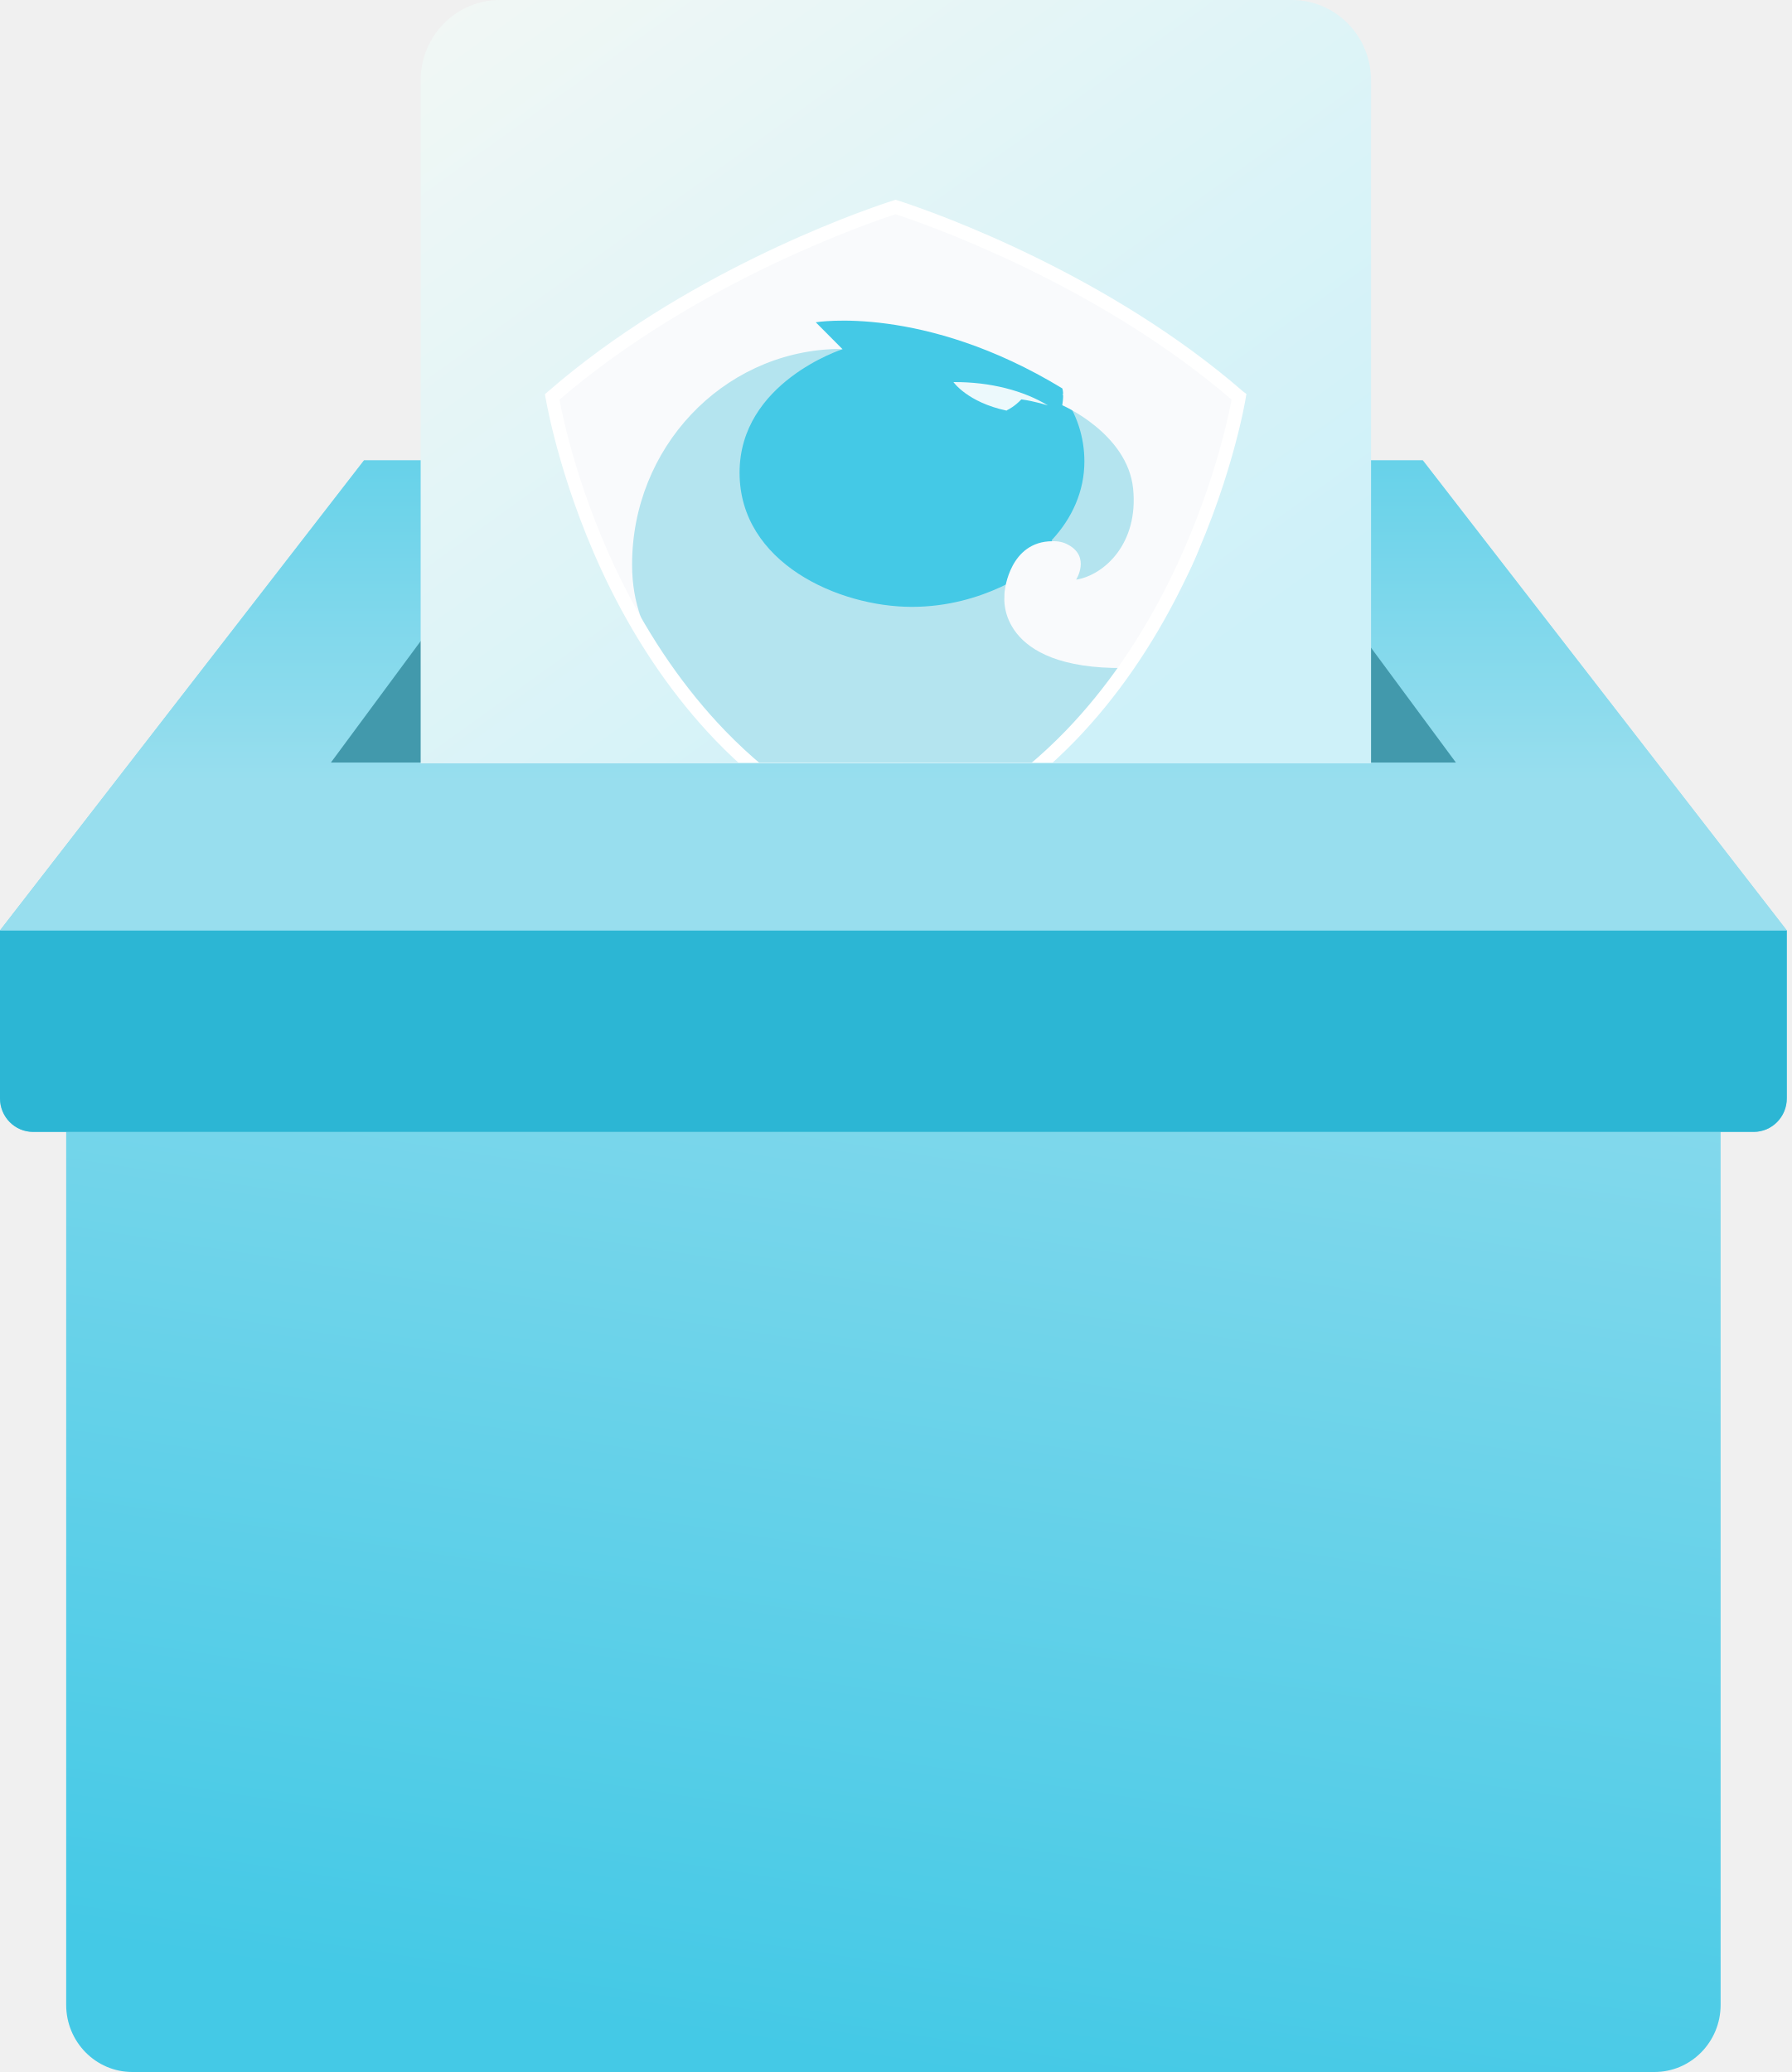
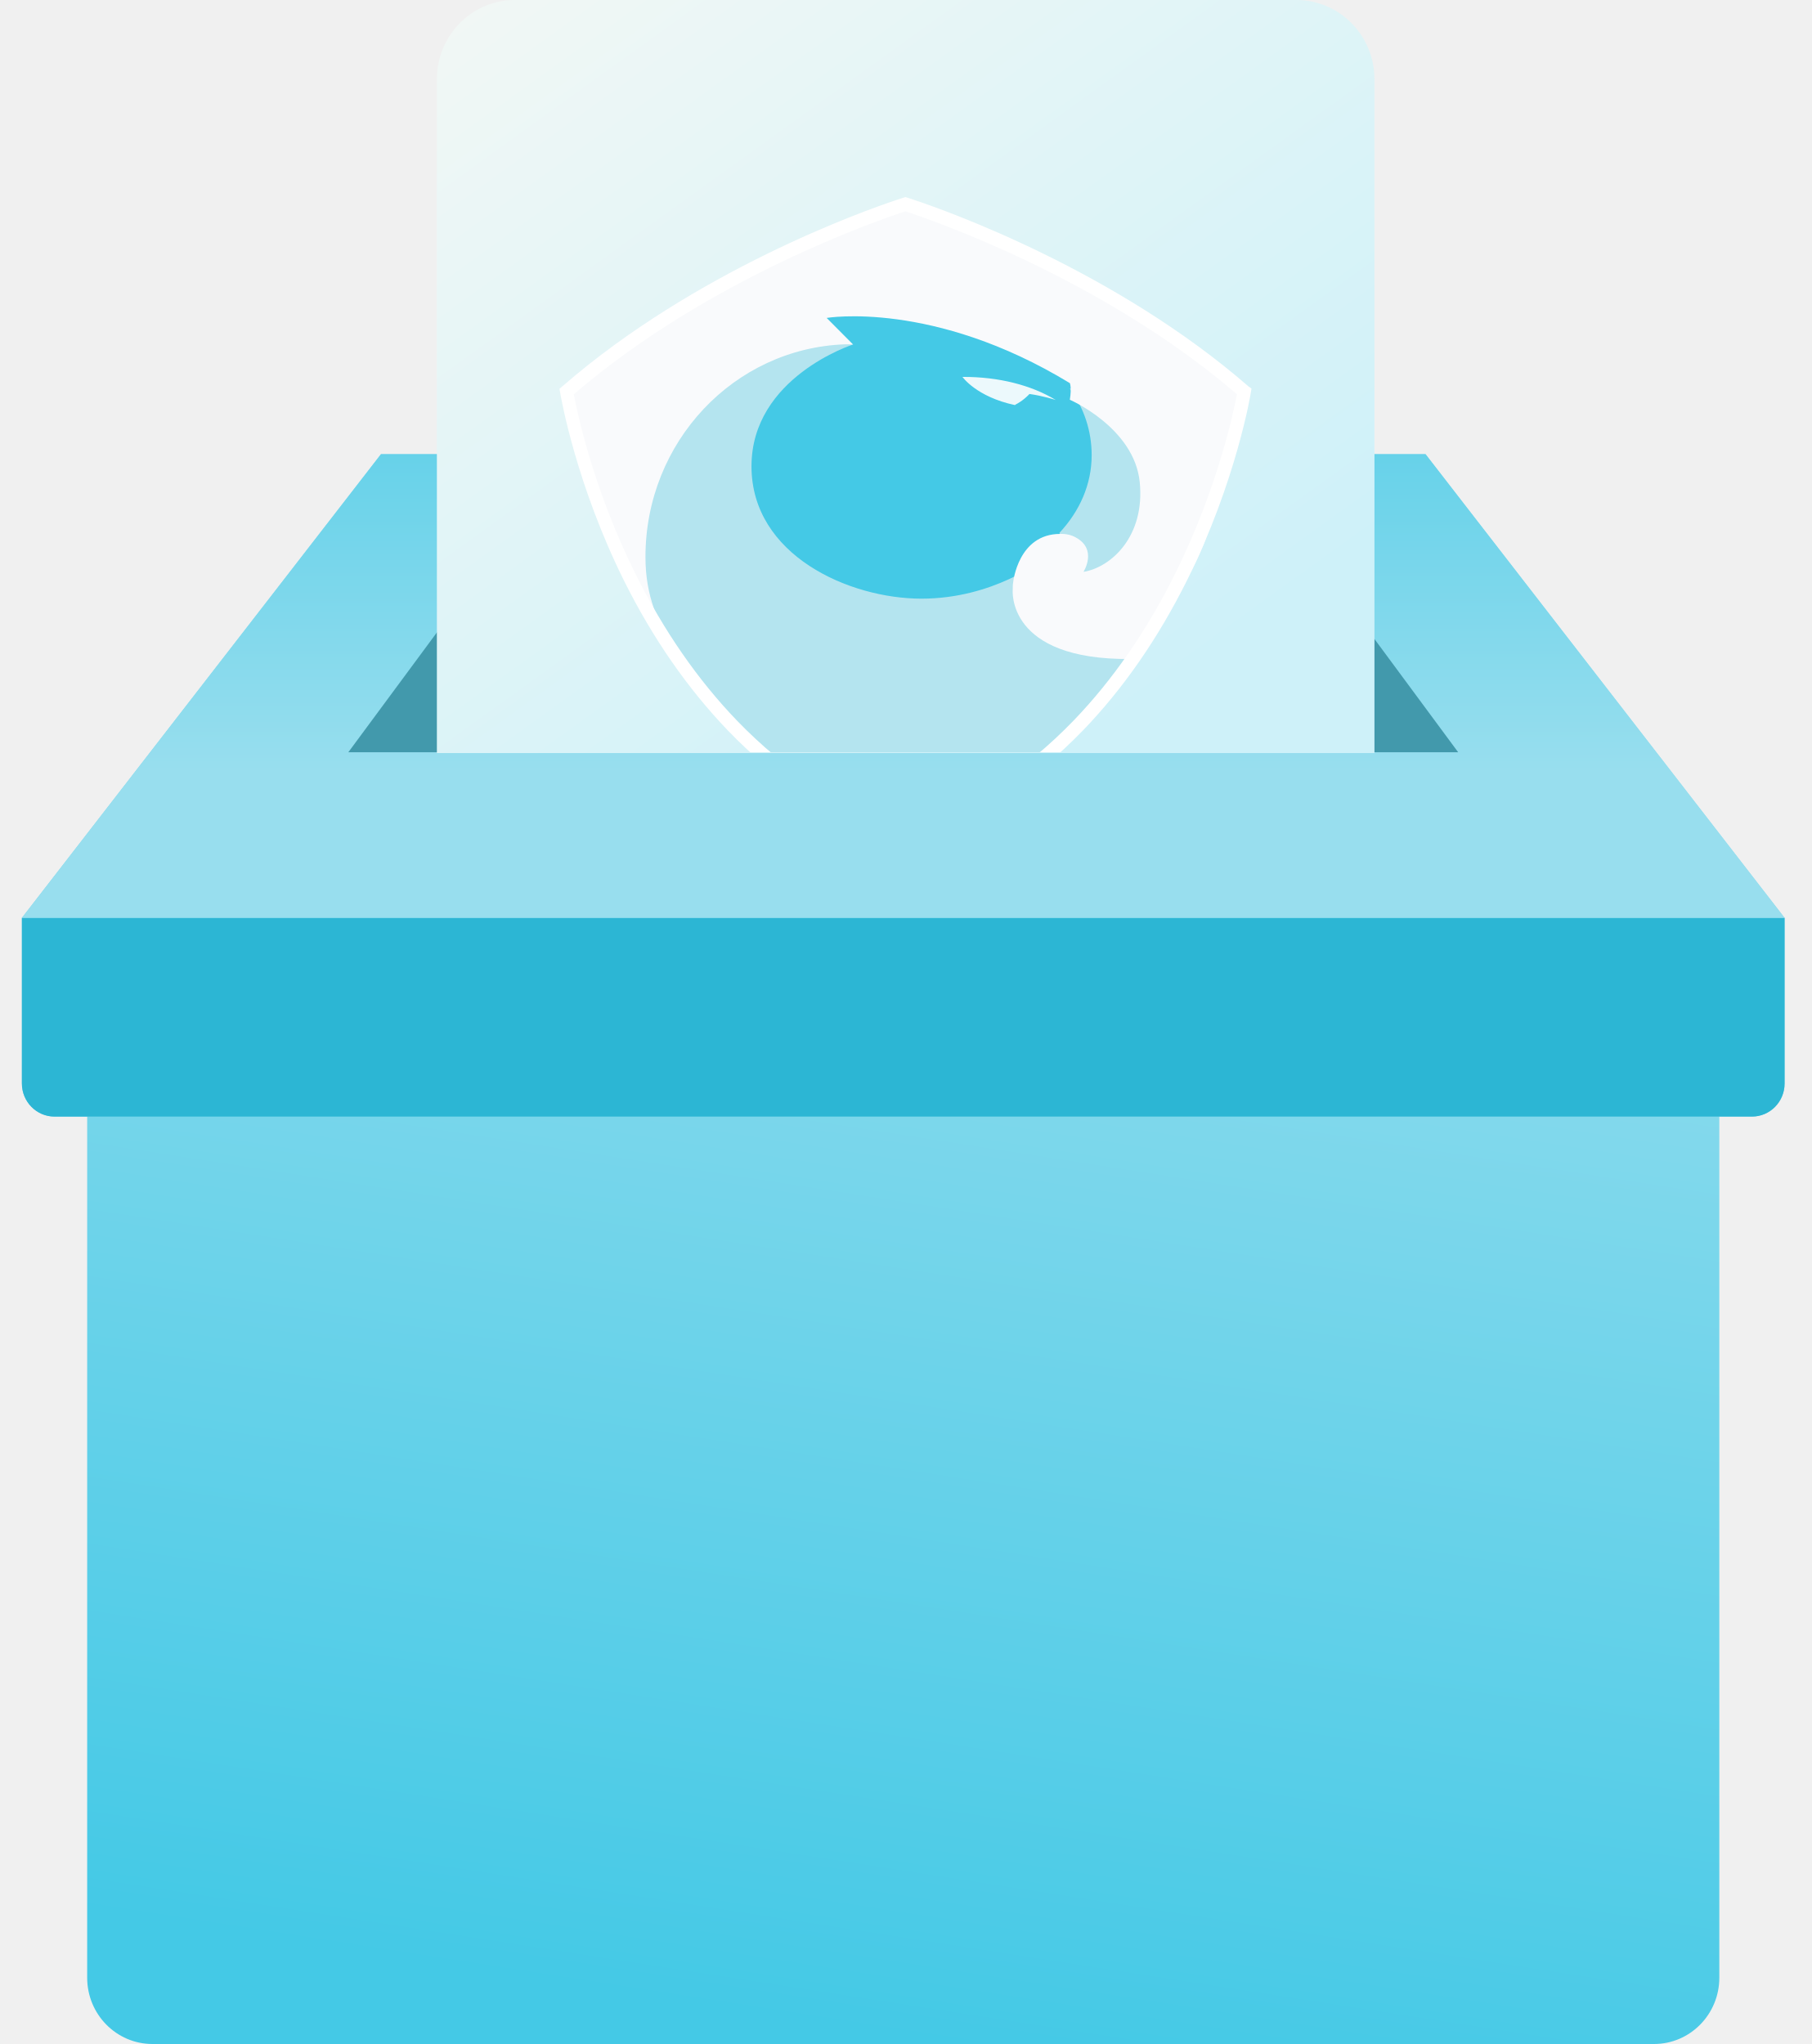
- <svg xmlns="http://www.w3.org/2000/svg" width="115" height="133" viewBox="0 0 115 133" fill="none">
+ <svg xmlns="http://www.w3.org/2000/svg" width="140" height="158" viewBox="0 0 115 133" fill="none">
  <path d="M91.323 29.552H23.362L0 59.724V70.5C0 71.69 0.951 72.655 2.124 72.655H4.248V128.69C4.248 131.07 6.149 133 8.495 133H106.19C108.536 133 110.437 131.07 110.437 128.69V72.655H112.561C113.734 72.655 114.685 71.69 114.685 70.5V59.724L91.323 29.552Z" fill="url(#paint0_linear)" />
  <mask id="mask0" mask-type="alpha" maskUnits="userSpaceOnUse" x="0" y="29" width="115" height="104">
    <path d="M91.323 29.552H23.362L0 59.724V70.5C0 71.69 0.951 72.655 2.124 72.655H4.248V128.69C4.248 131.07 6.149 133 8.495 133H106.19C108.536 133 110.437 131.07 110.437 128.69V72.655H112.561C113.734 72.655 114.685 71.69 114.685 70.5V59.724L91.323 29.552Z" fill="white" />
  </mask>
  <g mask="url(#mask0)">
</g>
  <path fill-rule="evenodd" clip-rule="evenodd" d="M0 59.724H114.685V70.5C114.685 71.69 113.734 72.655 112.561 72.655H2.124C0.951 72.655 0 71.69 0 70.5V59.724Z" fill="#2CB6D4" />
  <path d="M114.685 59.724L91.323 29.552H82.828H31.857H23.362L0 59.724H114.685Z" fill="url(#paint1_linear)" />
  <mask id="mask1" mask-type="alpha" maskUnits="userSpaceOnUse" x="0" y="29" width="115" height="31">
    <path d="M114.685 59.724L91.323 29.552H82.828H31.857H23.362L0 59.724H114.685Z" fill="white" />
  </mask>
  <g mask="url(#mask1)">
</g>
  <path fill-rule="evenodd" clip-rule="evenodd" d="M31.857 40.328H27.609L21.238 48.948H31.857H82.828H93.447L87.076 40.328H82.828" fill="#4299AC" />
  <path fill-rule="evenodd" clip-rule="evenodd" d="M32.083 0H82.917C85.724 0 88 2.309 88 5.158V49H27V5.158C27 2.309 29.276 0 32.083 0Z" fill="url(#paint2_linear)" />
  <mask id="mask2" mask-type="alpha" maskUnits="userSpaceOnUse" x="31" y="8" width="52" height="41">
    <path fill-rule="evenodd" clip-rule="evenodd" d="M36.105 8H78.58C80.926 8 82.828 9.93 82.828 12.31V48.948H31.857V12.31C31.857 9.93 33.758 8 36.105 8Z" fill="white" />
  </mask>
  <g mask="url(#mask2)">
    <path d="M59.044 42.302C66.229 42.302 72.054 36.443 72.054 29.215C72.054 21.987 66.229 16.127 59.044 16.127C51.859 16.127 46.035 21.987 46.035 29.215C46.035 36.443 51.859 42.302 59.044 42.302Z" fill="#44C9E6" />
    <path d="M68.181 25.29C69.114 26.56 69.601 28.06 69.601 29.619C69.601 31.509 68.827 33.255 67.507 34.669L68.31 37.685H70.749L73.316 34.755L74.005 30.47L74.148 27.916L71.609 25.03L68.181 25.29Z" fill="#B4E4EF" />
    <path d="M39.925 38.031L40.369 39.806C40.369 39.806 45.619 50.642 57.438 54.668C57.438 54.668 68.191 50.05 72.967 42.215L66.374 36.429C66.374 36.429 63.218 38.954 58.528 38.954C53.838 38.954 47.469 36.141 47.469 30.34C47.469 24.54 54.067 22.419 54.067 22.419L51.256 21.726H44.07L39.509 32.779L39.925 38.031Z" fill="#B4E4EF" />
    <path d="M79.641 25.85C79.441 25.648 75.311 20.317 59.127 13.744C58.306 13.422 57.538 13.695 57.538 13.695C42.71 17.499 35.435 25.35 35.435 25.85C35.435 26.349 37.558 33.861 38.935 36.92C39.05 37.18 40.886 40.441 42.248 42.215C41.445 40.441 40.57 38.897 40.57 36.242C40.57 28.753 46.336 22.664 53.551 22.404C53.723 22.404 53.91 22.404 54.082 22.419L52.36 20.687C52.36 20.687 59.288 19.518 68.181 24.929C68.181 24.929 68.31 25.203 68.181 26.011C68.181 26.011 72.369 27.829 72.728 31.365C73.087 34.9 70.863 36.92 69.07 37.209C69.07 37.209 70.003 35.751 68.568 34.972C68.267 34.799 67.909 34.727 67.55 34.741C64.811 34.741 64.495 37.887 64.495 37.887C64.466 38.045 64.466 38.204 64.466 38.363C64.466 38.363 64.007 42.966 72.154 42.879C72.154 42.879 76.285 38.175 77.375 33.947C77.777 32.389 78.064 31.22 78.25 30.355C78.709 29.128 79.154 27.321 79.584 26.008L79.641 25.85Z" fill="#F9FAFC" />
    <path opacity="0.895" d="M64.638 26.329C64.753 26.271 65.126 26.084 65.556 25.636C66.417 25.752 67.263 26.026 67.263 26.026C65.7 25.073 63.563 24.511 61.196 24.525C61.196 24.525 62.1 25.824 64.61 26.358C64.61 26.358 64.624 26.343 64.638 26.329Z" fill="white" />
    <path fill-rule="evenodd" clip-rule="evenodd" d="M57.983 12.985C60.249 13.735 71.165 17.635 79.799 25.139L80 25.286L79.957 25.536C79.957 25.595 79.01 31.304 75.826 37.719C73.947 41.501 71.666 44.797 69.056 47.504C65.843 50.83 62.128 53.287 57.983 54.817L57.739 54.906L57.481 55.008L57.237 54.92L56.993 54.832C52.848 53.302 49.119 50.844 45.92 47.519C43.31 44.797 41.029 41.516 39.15 37.734C36.098 31.57 35.115 26.083 35.026 25.587C35.022 25.565 35.02 25.553 35.019 25.551L34.976 25.301L35.163 25.139C43.797 17.635 54.713 13.735 56.979 12.985L57.481 12.823L57.768 12.911L57.983 12.985ZM68.425 46.886C70.978 44.238 73.201 41.015 75.037 37.322C77.791 31.775 78.838 26.787 79.053 25.654C70.204 18.047 59.001 14.25 57.481 13.75C55.946 14.25 44.758 18.047 35.908 25.654C36.124 26.802 37.156 31.79 39.925 37.352C41.761 41.045 43.984 44.252 46.537 46.901C49.707 50.182 53.379 52.581 57.481 54.067C61.583 52.581 65.255 50.167 68.425 46.886Z" fill="white" />
  </g>
  <defs>
    <linearGradient id="paint0_linear" x1="25.162" y1="36.211" x2="11.303" y2="125.445" gradientUnits="userSpaceOnUse">
      <stop stop-color="#98DEEE" />
      <stop offset="1" stop-color="#44C9E6" />
    </linearGradient>
    <linearGradient id="paint1_linear" x1="124.647" y1="50.16" x2="124.647" y2="14.746" gradientUnits="userSpaceOnUse">
      <stop stop-color="#98DEEE" />
      <stop offset="1" stop-color="#44C9E6" />
    </linearGradient>
    <linearGradient id="paint2_linear" x1="-16.021" y1="13.389" x2="29.76" y2="76.942" gradientUnits="userSpaceOnUse">
      <stop stop-color="#FAF9F4" />
      <stop offset="1" stop-color="#CEF1F9" />
    </linearGradient>
  </defs>
</svg>
